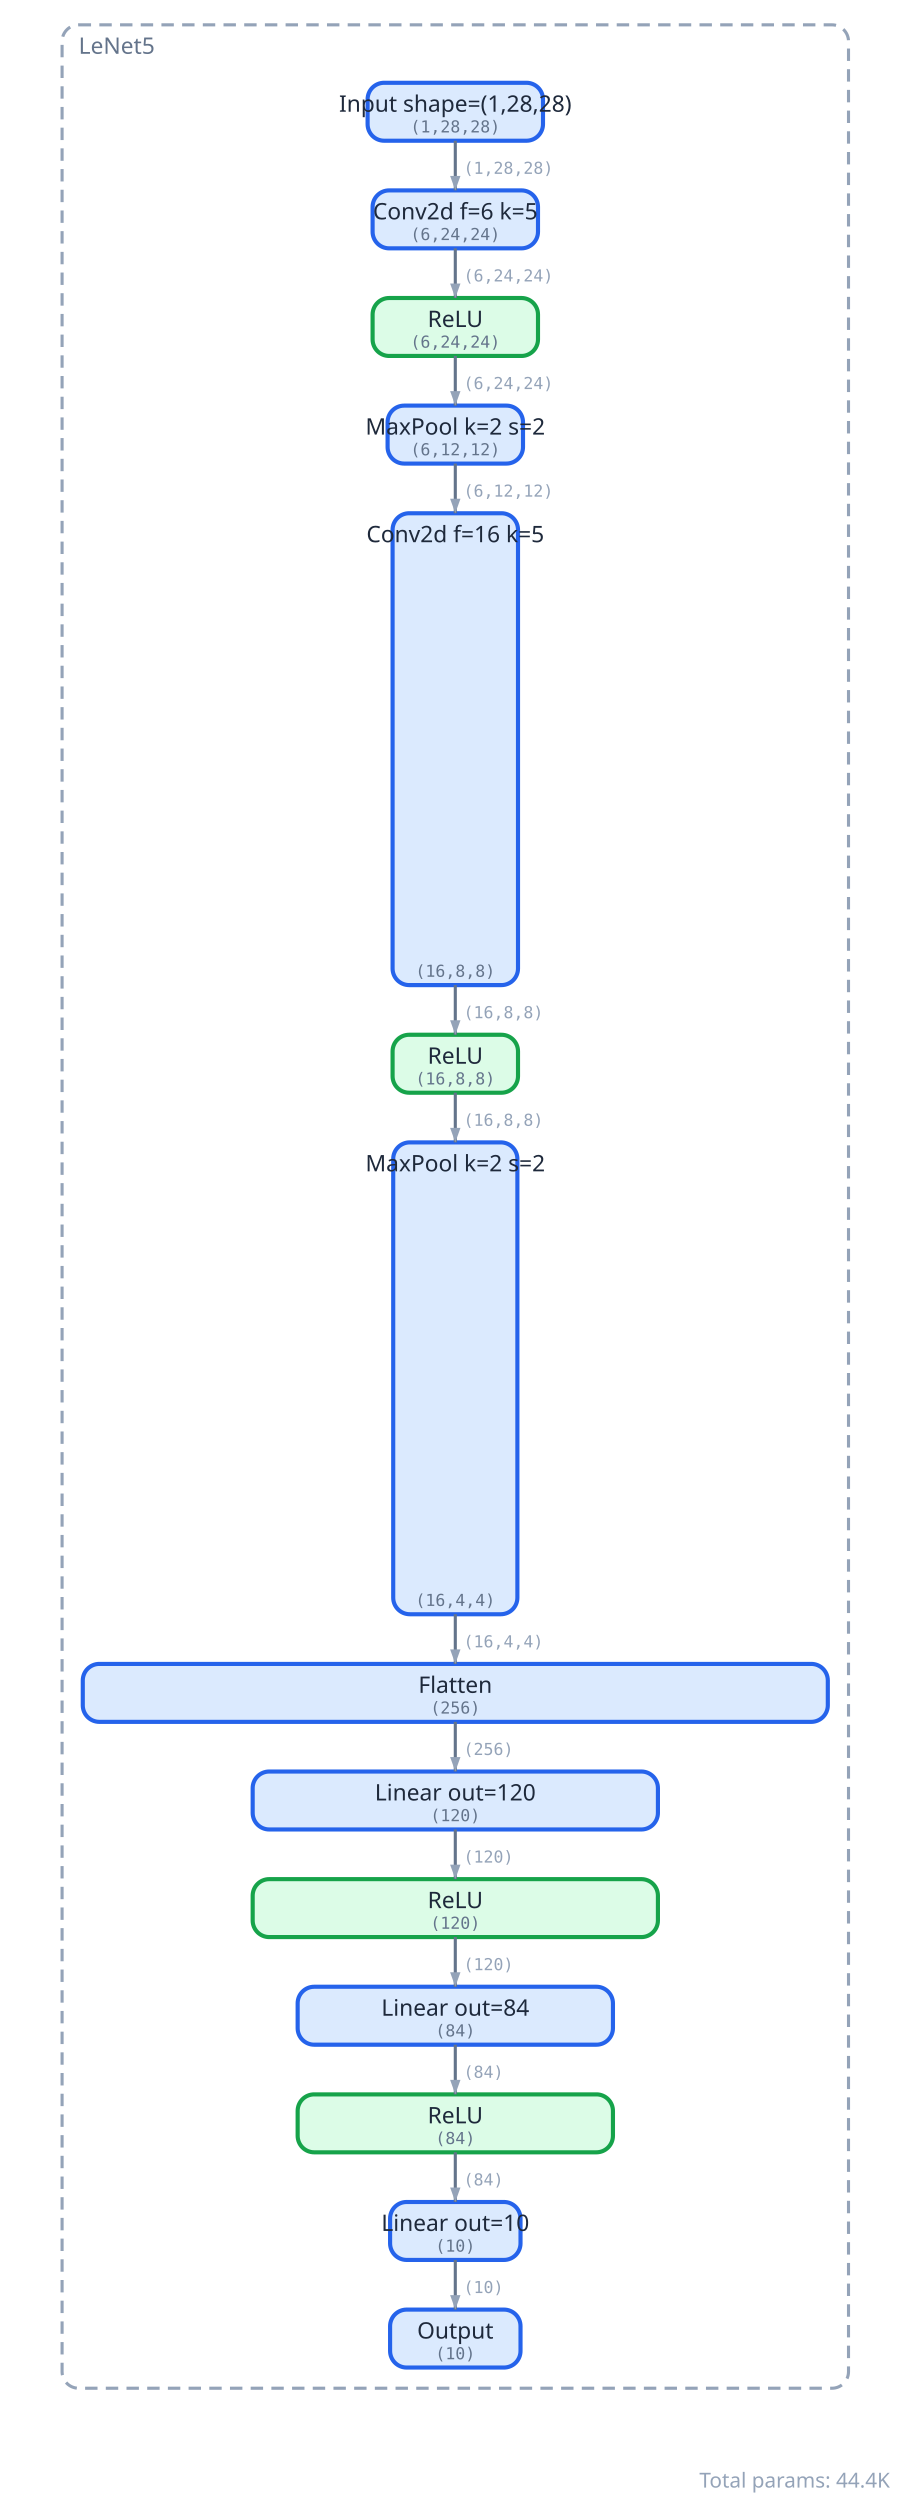
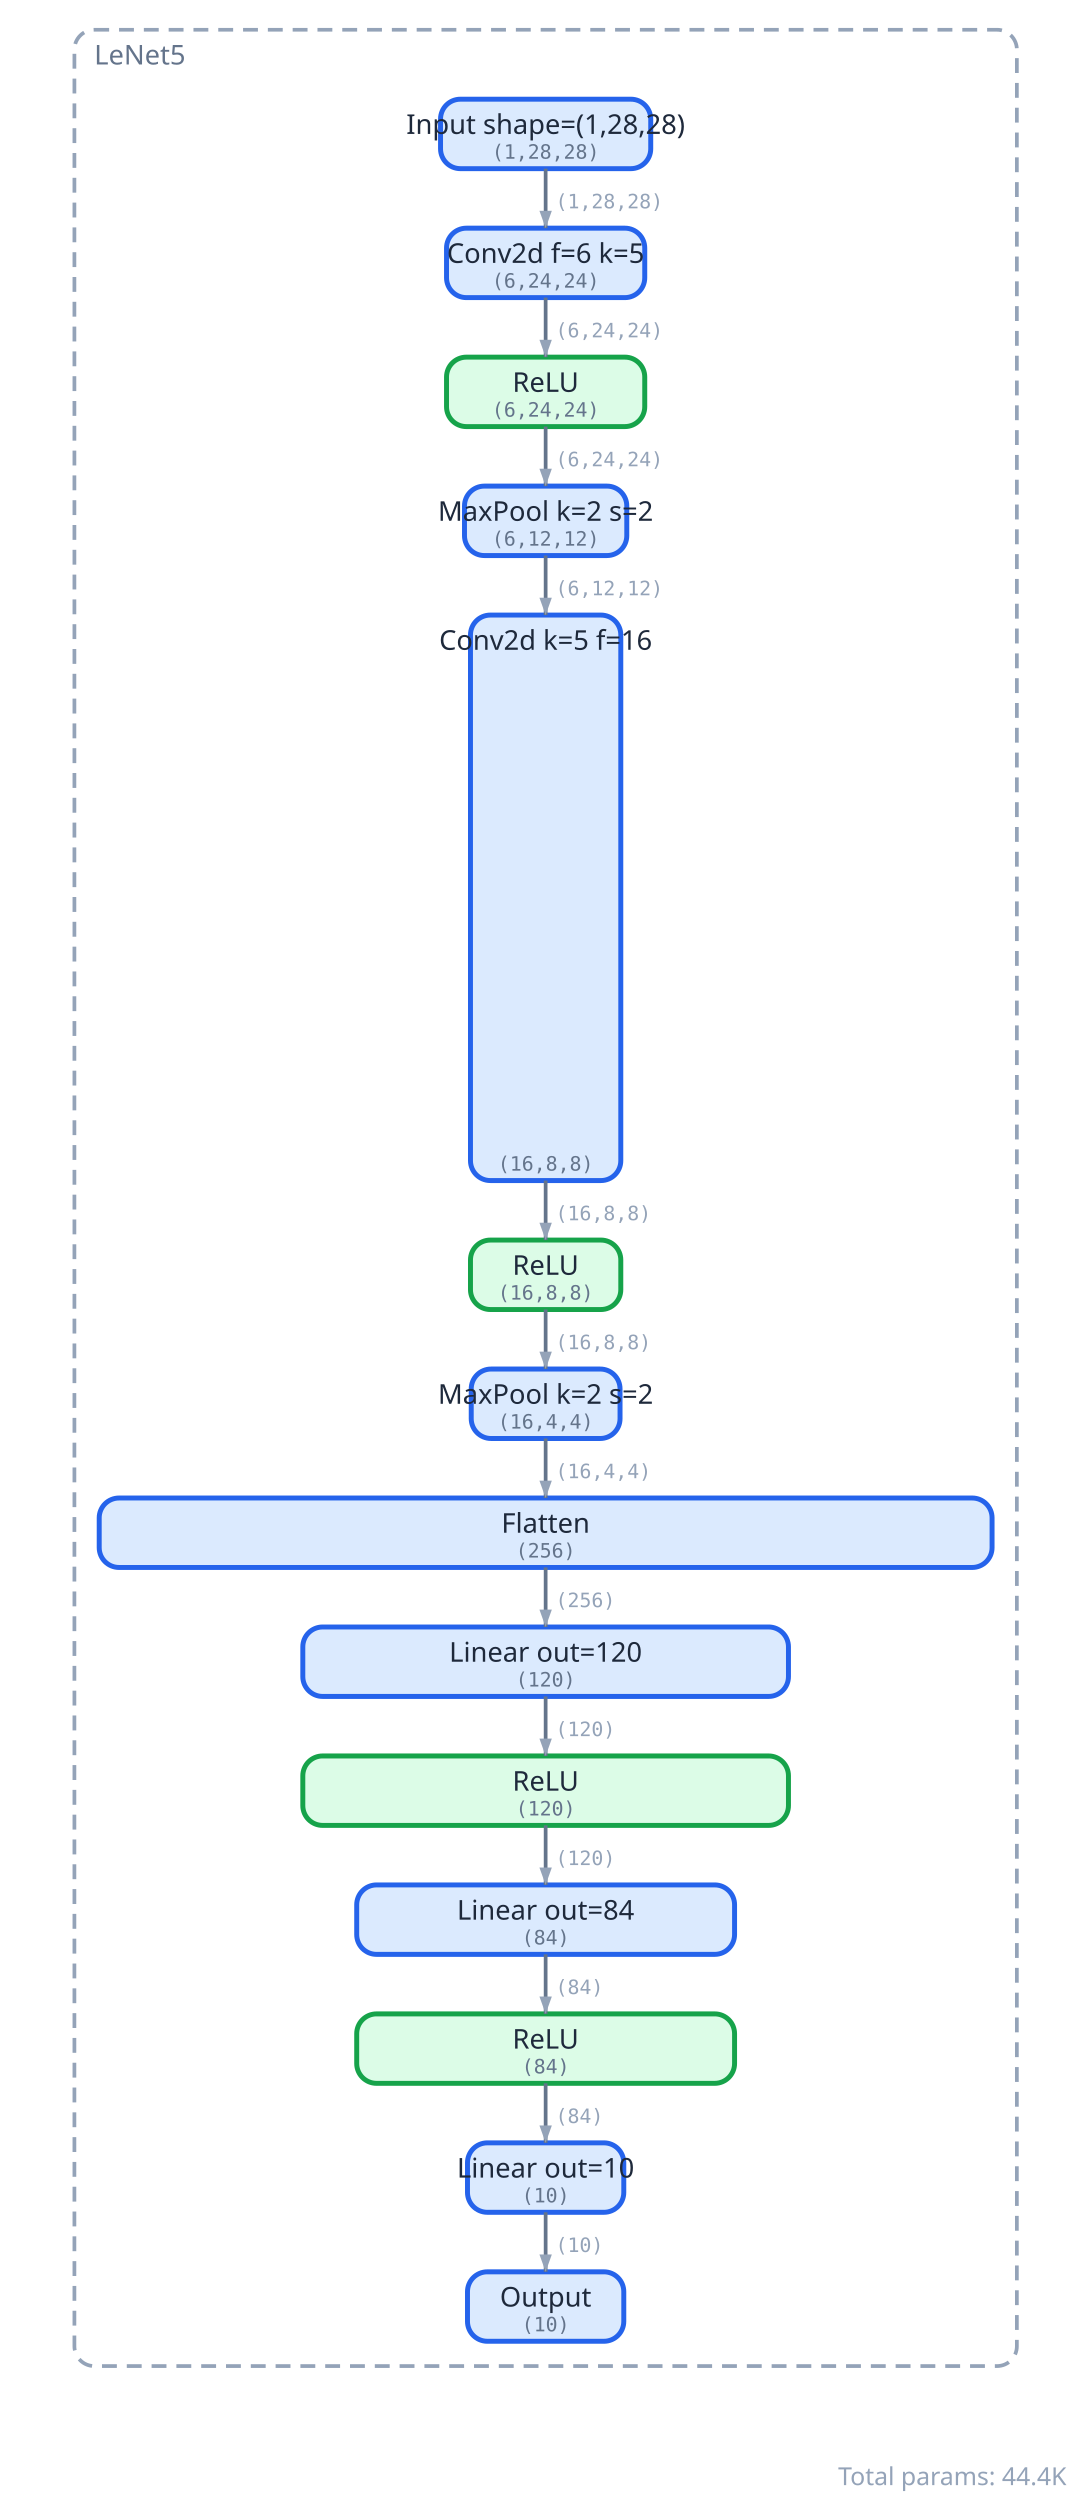
- <svg xmlns="http://www.w3.org/2000/svg" viewBox="0 0 440 1208" width="440" height="1208">
+ <svg xmlns="http://www.w3.org/2000/svg" viewBox="0 0 440 1008" width="440" height="1008">
  <defs>
    <marker id="arrowhead" markerWidth="7" markerHeight="5" refX="7" refY="2.5" markerUnits="userSpaceOnUse" orient="auto">
      <polygon points="0 0, 7 2.5, 0 5" fill="#94a3b8" />
    </marker>
  </defs>
-   <rect x="30" y="12" width="380" height="1142" fill="none" stroke="#94a3b8" stroke-width="1.5" stroke-dasharray="6,4" rx="8" />
-   <text x="38" y="26" font-size="11" fill="#64748b" font-family="sans-serif" font-weight="500">LeNet5</text>
+   <rect x="30" y="12" width="380" height="942" fill="none" rx="8" stroke="#94a3b8" stroke-dasharray="6,4" stroke-width="1.5" />
+   <text x="38" y="26" fill="#64748b" font-family="sans-serif" font-size="11" font-weight="500">LeNet5</text>
+   <rect x="180.04" y="144" width="79.92" height="28" rx="8" ry="8" fill="#dcfce7" stroke="#16a34a" stroke-width="2" />
+   <text x="220" y="158" fill="#1e293b" font-family="sans-serif" font-size="11" font-weight="500" text-anchor="middle">ReLU</text>
+   <text x="220" y="168" fill="#64748b" font-family="monospace" font-size="8" text-anchor="middle">(6,24,24)</text>
+   <rect x="143.823" y="760" width="152.354" height="28" rx="8" ry="8" fill="#dbeafe" stroke="#2563eb" stroke-width="2" />
+   <text x="220" y="774" fill="#1e293b" font-family="sans-serif" font-size="11" font-weight="500" text-anchor="middle">Linear out=84</text>
+   <text x="220" y="784" fill="#64748b" font-family="monospace" font-size="8" text-anchor="middle">(84)</text>
+   <rect x="122.093" y="708" width="195.815" height="28" rx="8" ry="8" fill="#dcfce7" stroke="#16a34a" stroke-width="2" />
+   <text x="220" y="722" fill="#1e293b" font-family="sans-serif" font-size="11" font-weight="500" text-anchor="middle">ReLU</text>
+   <text x="220" y="732" fill="#64748b" font-family="monospace" font-size="8" text-anchor="middle">(120)</text>
  <rect x="177.626" y="40" width="84.748" height="28" rx="8" ry="8" fill="#dbeafe" stroke="#2563eb" stroke-width="2" />
-   <text x="220" y="54" text-anchor="middle" font-size="11" fill="#1e293b" font-family="sans-serif" font-weight="500">Input shape=(1,28,28)</text>
-   <text x="220" y="64" text-anchor="middle" font-size="8" fill="#64748b" font-family="monospace">(1,28,28)</text>
+   <text x="220" y="54" fill="#1e293b" font-family="sans-serif" font-size="11" font-weight="500" text-anchor="middle">Input shape=(1,28,28)</text>
+   <text x="220" y="64" fill="#64748b" font-family="monospace" font-size="8" text-anchor="middle">(1,28,28)</text>
+   <rect x="189.698" y="248" width="60.604" height="228" rx="8" ry="8" fill="#dbeafe" stroke="#2563eb" stroke-width="2" />
+   <text x="220" y="262" fill="#1e293b" font-family="sans-serif" font-size="11" font-weight="500" text-anchor="middle">Conv2d k=5 f=16</text>
+   <text x="220" y="472" fill="#64748b" font-family="monospace" font-size="8" text-anchor="middle">(16,8,8)</text>
+   <rect x="143.823" y="812" width="152.354" height="28" rx="8" ry="8" fill="#dcfce7" stroke="#16a34a" stroke-width="2" />
+   <text x="220" y="826" fill="#1e293b" font-family="sans-serif" font-size="11" font-weight="500" text-anchor="middle">ReLU</text>
+   <text x="220" y="836" fill="#64748b" font-family="monospace" font-size="8" text-anchor="middle">(84)</text>
+   <rect x="190" y="552" width="60" height="28" rx="8" ry="8" fill="#dbeafe" stroke="#2563eb" stroke-width="2" />
+   <text x="220" y="566" fill="#1e293b" font-family="sans-serif" font-size="11" font-weight="500" text-anchor="middle">MaxPool k=2 s=2</text>
+   <text x="220" y="576" fill="#64748b" font-family="monospace" font-size="8" text-anchor="middle">(16,4,4)</text>
+   <rect x="189.698" y="500" width="60.604" height="28" rx="8" ry="8" fill="#dcfce7" stroke="#16a34a" stroke-width="2" />
+   <text x="220" y="514" fill="#1e293b" font-family="sans-serif" font-size="11" font-weight="500" text-anchor="middle">ReLU</text>
+   <text x="220" y="524" fill="#64748b" font-family="monospace" font-size="8" text-anchor="middle">(16,8,8)</text>
  <rect x="180.04" y="92" width="79.92" height="28" rx="8" ry="8" fill="#dbeafe" stroke="#2563eb" stroke-width="2" />
-   <text x="220" y="106" text-anchor="middle" font-size="11" fill="#1e293b" font-family="sans-serif" font-weight="500">Conv2d f=6 k=5</text>
-   <text x="220" y="116" text-anchor="middle" font-size="8" fill="#64748b" font-family="monospace">(6,24,24)</text>
-   <rect x="180.04" y="144" width="79.92" height="28" rx="8" ry="8" fill="#dcfce7" stroke="#16a34a" stroke-width="2" />
-   <text x="220" y="158" text-anchor="middle" font-size="11" fill="#1e293b" font-family="sans-serif" font-weight="500">ReLU</text>
-   <text x="220" y="168" text-anchor="middle" font-size="8" fill="#64748b" font-family="monospace">(6,24,24)</text>
+   <text x="220" y="106" fill="#1e293b" font-family="sans-serif" font-size="11" font-weight="500" text-anchor="middle">Conv2d f=6 k=5</text>
+   <text x="220" y="116" fill="#64748b" font-family="monospace" font-size="8" text-anchor="middle">(6,24,24)</text>
+   <rect x="122.093" y="656" width="195.815" height="28" rx="8" ry="8" fill="#dbeafe" stroke="#2563eb" stroke-width="2" />
+   <text x="220" y="670" fill="#1e293b" font-family="sans-serif" font-size="11" font-weight="500" text-anchor="middle">Linear out=120</text>
+   <text x="220" y="680" fill="#64748b" font-family="monospace" font-size="8" text-anchor="middle">(120)</text>
+   <rect x="188.491" y="864" width="63.018" height="28" rx="8" ry="8" fill="#dbeafe" stroke="#2563eb" stroke-width="2" />
+   <text x="220" y="878" fill="#1e293b" font-family="sans-serif" font-size="11" font-weight="500" text-anchor="middle">Linear out=10</text>
+   <text x="220" y="888" fill="#64748b" font-family="monospace" font-size="8" text-anchor="middle">(10)</text>
+   <rect x="188.491" y="916" width="63.018" height="28" rx="8" ry="8" fill="#dbeafe" stroke="#2563eb" stroke-width="2" />
+   <text x="220" y="930" fill="#1e293b" font-family="sans-serif" font-size="11" font-weight="500" text-anchor="middle">Output</text>
+   <text x="220" y="940" fill="#64748b" font-family="monospace" font-size="8" text-anchor="middle">(10)</text>
  <rect x="187.284" y="196" width="65.433" height="28" rx="8" ry="8" fill="#dbeafe" stroke="#2563eb" stroke-width="2" />
-   <text x="220" y="210" text-anchor="middle" font-size="11" fill="#1e293b" font-family="sans-serif" font-weight="500">MaxPool k=2 s=2</text>
-   <text x="220" y="220" text-anchor="middle" font-size="8" fill="#64748b" font-family="monospace">(6,12,12)</text>
-   <rect x="189.698" y="248" width="60.604" height="228" rx="8" ry="8" fill="#dbeafe" stroke="#2563eb" stroke-width="2" />
-   <text x="220" y="262" text-anchor="middle" font-size="11" fill="#1e293b" font-family="sans-serif" font-weight="500">Conv2d f=16 k=5</text>
-   <text x="220" y="472" text-anchor="middle" font-size="8" fill="#64748b" font-family="monospace">(16,8,8)</text>
-   <rect x="189.698" y="500" width="60.604" height="28" rx="8" ry="8" fill="#dcfce7" stroke="#16a34a" stroke-width="2" />
-   <text x="220" y="514" text-anchor="middle" font-size="11" fill="#1e293b" font-family="sans-serif" font-weight="500">ReLU</text>
-   <text x="220" y="524" text-anchor="middle" font-size="8" fill="#64748b" font-family="monospace">(16,8,8)</text>
-   <rect x="190" y="552" width="60" height="228" rx="8" ry="8" fill="#dbeafe" stroke="#2563eb" stroke-width="2" />
-   <text x="220" y="566" text-anchor="middle" font-size="11" fill="#1e293b" font-family="sans-serif" font-weight="500">MaxPool k=2 s=2</text>
-   <text x="220" y="776" text-anchor="middle" font-size="8" fill="#64748b" font-family="monospace">(16,4,4)</text>
-   <rect x="40" y="804" width="360" height="28" rx="8" ry="8" fill="#dbeafe" stroke="#2563eb" stroke-width="2" />
-   <text x="220" y="818" text-anchor="middle" font-size="11" fill="#1e293b" font-family="sans-serif" font-weight="500">Flatten</text>
-   <text x="220" y="828" text-anchor="middle" font-size="8" fill="#64748b" font-family="monospace">(256)</text>
-   <rect x="122.093" y="856" width="195.815" height="28" rx="8" ry="8" fill="#dbeafe" stroke="#2563eb" stroke-width="2" />
-   <text x="220" y="870" text-anchor="middle" font-size="11" fill="#1e293b" font-family="sans-serif" font-weight="500">Linear out=120</text>
-   <text x="220" y="880" text-anchor="middle" font-size="8" fill="#64748b" font-family="monospace">(120)</text>
-   <rect x="122.093" y="908" width="195.815" height="28" rx="8" ry="8" fill="#dcfce7" stroke="#16a34a" stroke-width="2" />
-   <text x="220" y="922" text-anchor="middle" font-size="11" fill="#1e293b" font-family="sans-serif" font-weight="500">ReLU</text>
-   <text x="220" y="932" text-anchor="middle" font-size="8" fill="#64748b" font-family="monospace">(120)</text>
-   <rect x="143.823" y="960" width="152.354" height="28" rx="8" ry="8" fill="#dbeafe" stroke="#2563eb" stroke-width="2" />
-   <text x="220" y="974" text-anchor="middle" font-size="11" fill="#1e293b" font-family="sans-serif" font-weight="500">Linear out=84</text>
-   <text x="220" y="984" text-anchor="middle" font-size="8" fill="#64748b" font-family="monospace">(84)</text>
-   <rect x="143.823" y="1012" width="152.354" height="28" rx="8" ry="8" fill="#dcfce7" stroke="#16a34a" stroke-width="2" />
-   <text x="220" y="1026" text-anchor="middle" font-size="11" fill="#1e293b" font-family="sans-serif" font-weight="500">ReLU</text>
-   <text x="220" y="1036" text-anchor="middle" font-size="8" fill="#64748b" font-family="monospace">(84)</text>
-   <rect x="188.491" y="1064" width="63.018" height="28" rx="8" ry="8" fill="#dbeafe" stroke="#2563eb" stroke-width="2" />
-   <text x="220" y="1078" text-anchor="middle" font-size="11" fill="#1e293b" font-family="sans-serif" font-weight="500">Linear out=10</text>
-   <text x="220" y="1088" text-anchor="middle" font-size="8" fill="#64748b" font-family="monospace">(10)</text>
-   <rect x="188.491" y="1116" width="63.018" height="28" rx="8" ry="8" fill="#dbeafe" stroke="#2563eb" stroke-width="2" />
-   <text x="220" y="1130" text-anchor="middle" font-size="11" fill="#1e293b" font-family="sans-serif" font-weight="500">Output</text>
-   <text x="220" y="1140" text-anchor="middle" font-size="8" fill="#64748b" font-family="monospace">(10)</text>
-   <path d="M 220 68 L 220 92" stroke="#64748b" stroke-width="1.5" fill="none" marker-end="url(#arrowhead)" />
-   <text x="224" y="84" font-size="8" fill="#94a3b8" font-family="monospace">(1,28,28)</text>
-   <path d="M 220 120 L 220 144" stroke="#64748b" stroke-width="1.5" fill="none" marker-end="url(#arrowhead)" />
-   <text x="224" y="136" font-size="8" fill="#94a3b8" font-family="monospace">(6,24,24)</text>
-   <path d="M 220 172 L 220 196" stroke="#64748b" stroke-width="1.5" fill="none" marker-end="url(#arrowhead)" />
-   <text x="224" y="188" font-size="8" fill="#94a3b8" font-family="monospace">(6,24,24)</text>
-   <path d="M 220 224 L 220 248" stroke="#64748b" stroke-width="1.5" fill="none" marker-end="url(#arrowhead)" />
-   <text x="224" y="240" font-size="8" fill="#94a3b8" font-family="monospace">(6,12,12)</text>
-   <path d="M 220 476 L 220 500" stroke="#64748b" stroke-width="1.5" fill="none" marker-end="url(#arrowhead)" />
-   <text x="224" y="492" font-size="8" fill="#94a3b8" font-family="monospace">(16,8,8)</text>
-   <path d="M 220 528 L 220 552" stroke="#64748b" stroke-width="1.5" fill="none" marker-end="url(#arrowhead)" />
-   <text x="224" y="544" font-size="8" fill="#94a3b8" font-family="monospace">(16,8,8)</text>
-   <path d="M 220 780 L 220 804" stroke="#64748b" stroke-width="1.5" fill="none" marker-end="url(#arrowhead)" />
-   <text x="224" y="796" font-size="8" fill="#94a3b8" font-family="monospace">(16,4,4)</text>
-   <path d="M 220 832 L 220 856" stroke="#64748b" stroke-width="1.5" fill="none" marker-end="url(#arrowhead)" />
-   <text x="224" y="848" font-size="8" fill="#94a3b8" font-family="monospace">(256)</text>
-   <path d="M 220 884 L 220 908" stroke="#64748b" stroke-width="1.5" fill="none" marker-end="url(#arrowhead)" />
-   <text x="224" y="900" font-size="8" fill="#94a3b8" font-family="monospace">(120)</text>
-   <path d="M 220 936 L 220 960" stroke="#64748b" stroke-width="1.5" fill="none" marker-end="url(#arrowhead)" />
-   <text x="224" y="952" font-size="8" fill="#94a3b8" font-family="monospace">(120)</text>
-   <path d="M 220 988 L 220 1012" stroke="#64748b" stroke-width="1.5" fill="none" marker-end="url(#arrowhead)" />
-   <text x="224" y="1004" font-size="8" fill="#94a3b8" font-family="monospace">(84)</text>
-   <path d="M 220 1040 L 220 1064" stroke="#64748b" stroke-width="1.5" fill="none" marker-end="url(#arrowhead)" />
-   <text x="224" y="1056" font-size="8" fill="#94a3b8" font-family="monospace">(84)</text>
-   <path d="M 220 1092 L 220 1116" stroke="#64748b" stroke-width="1.5" fill="none" marker-end="url(#arrowhead)" />
-   <text x="224" y="1108" font-size="8" fill="#94a3b8" font-family="monospace">(10)</text>
-   <text x="430" y="1202" text-anchor="end" font-size="10" fill="#94a3b8" font-family="sans-serif">Total params: 44.4K</text>
+   <text x="220" y="210" fill="#1e293b" font-family="sans-serif" font-size="11" font-weight="500" text-anchor="middle">MaxPool k=2 s=2</text>
+   <text x="220" y="220" fill="#64748b" font-family="monospace" font-size="8" text-anchor="middle">(6,12,12)</text>
+   <rect x="40" y="604" width="360" height="28" rx="8" ry="8" fill="#dbeafe" stroke="#2563eb" stroke-width="2" />
+   <text x="220" y="618" fill="#1e293b" font-family="sans-serif" font-size="11" font-weight="500" text-anchor="middle">Flatten</text>
+   <text x="220" y="628" fill="#64748b" font-family="monospace" font-size="8" text-anchor="middle">(256)</text>
+   <path d="M 220 68 L 220 92" fill="none" marker-end="url(#arrowhead)" stroke="#64748b" stroke-width="1.5" />
+   <text x="224" y="84" fill="#94a3b8" font-family="monospace" font-size="8">(1,28,28)</text>
+   <path d="M 220 120 L 220 144" fill="none" marker-end="url(#arrowhead)" stroke="#64748b" stroke-width="1.5" />
+   <text x="224" y="136" fill="#94a3b8" font-family="monospace" font-size="8">(6,24,24)</text>
+   <path d="M 220 172 L 220 196" fill="none" marker-end="url(#arrowhead)" stroke="#64748b" stroke-width="1.5" />
+   <text x="224" y="188" fill="#94a3b8" font-family="monospace" font-size="8">(6,24,24)</text>
+   <path d="M 220 224 L 220 248" fill="none" marker-end="url(#arrowhead)" stroke="#64748b" stroke-width="1.5" />
+   <text x="224" y="240" fill="#94a3b8" font-family="monospace" font-size="8">(6,12,12)</text>
+   <path d="M 220 476 L 220 500" fill="none" marker-end="url(#arrowhead)" stroke="#64748b" stroke-width="1.5" />
+   <text x="224" y="492" fill="#94a3b8" font-family="monospace" font-size="8">(16,8,8)</text>
+   <path d="M 220 528 L 220 552" fill="none" marker-end="url(#arrowhead)" stroke="#64748b" stroke-width="1.5" />
+   <text x="224" y="544" fill="#94a3b8" font-family="monospace" font-size="8">(16,8,8)</text>
+   <path d="M 220 580 L 220 604" fill="none" marker-end="url(#arrowhead)" stroke="#64748b" stroke-width="1.5" />
+   <text x="224" y="596" fill="#94a3b8" font-family="monospace" font-size="8">(16,4,4)</text>
+   <path d="M 220 632 L 220 656" fill="none" marker-end="url(#arrowhead)" stroke="#64748b" stroke-width="1.5" />
+   <text x="224" y="648" fill="#94a3b8" font-family="monospace" font-size="8">(256)</text>
+   <path d="M 220 684 L 220 708" fill="none" marker-end="url(#arrowhead)" stroke="#64748b" stroke-width="1.5" />
+   <text x="224" y="700" fill="#94a3b8" font-family="monospace" font-size="8">(120)</text>
+   <path d="M 220 736 L 220 760" fill="none" marker-end="url(#arrowhead)" stroke="#64748b" stroke-width="1.5" />
+   <text x="224" y="752" fill="#94a3b8" font-family="monospace" font-size="8">(120)</text>
+   <path d="M 220 788 L 220 812" fill="none" marker-end="url(#arrowhead)" stroke="#64748b" stroke-width="1.5" />
+   <text x="224" y="804" fill="#94a3b8" font-family="monospace" font-size="8">(84)</text>
+   <path d="M 220 840 L 220 864" fill="none" marker-end="url(#arrowhead)" stroke="#64748b" stroke-width="1.5" />
+   <text x="224" y="856" fill="#94a3b8" font-family="monospace" font-size="8">(84)</text>
+   <path d="M 220 892 L 220 916" fill="none" marker-end="url(#arrowhead)" stroke="#64748b" stroke-width="1.5" />
+   <text x="224" y="908" fill="#94a3b8" font-family="monospace" font-size="8">(10)</text>
+   <text x="430" y="1002" fill="#94a3b8" font-family="sans-serif" font-size="10" text-anchor="end">Total params: 44.4K</text>
</svg>
